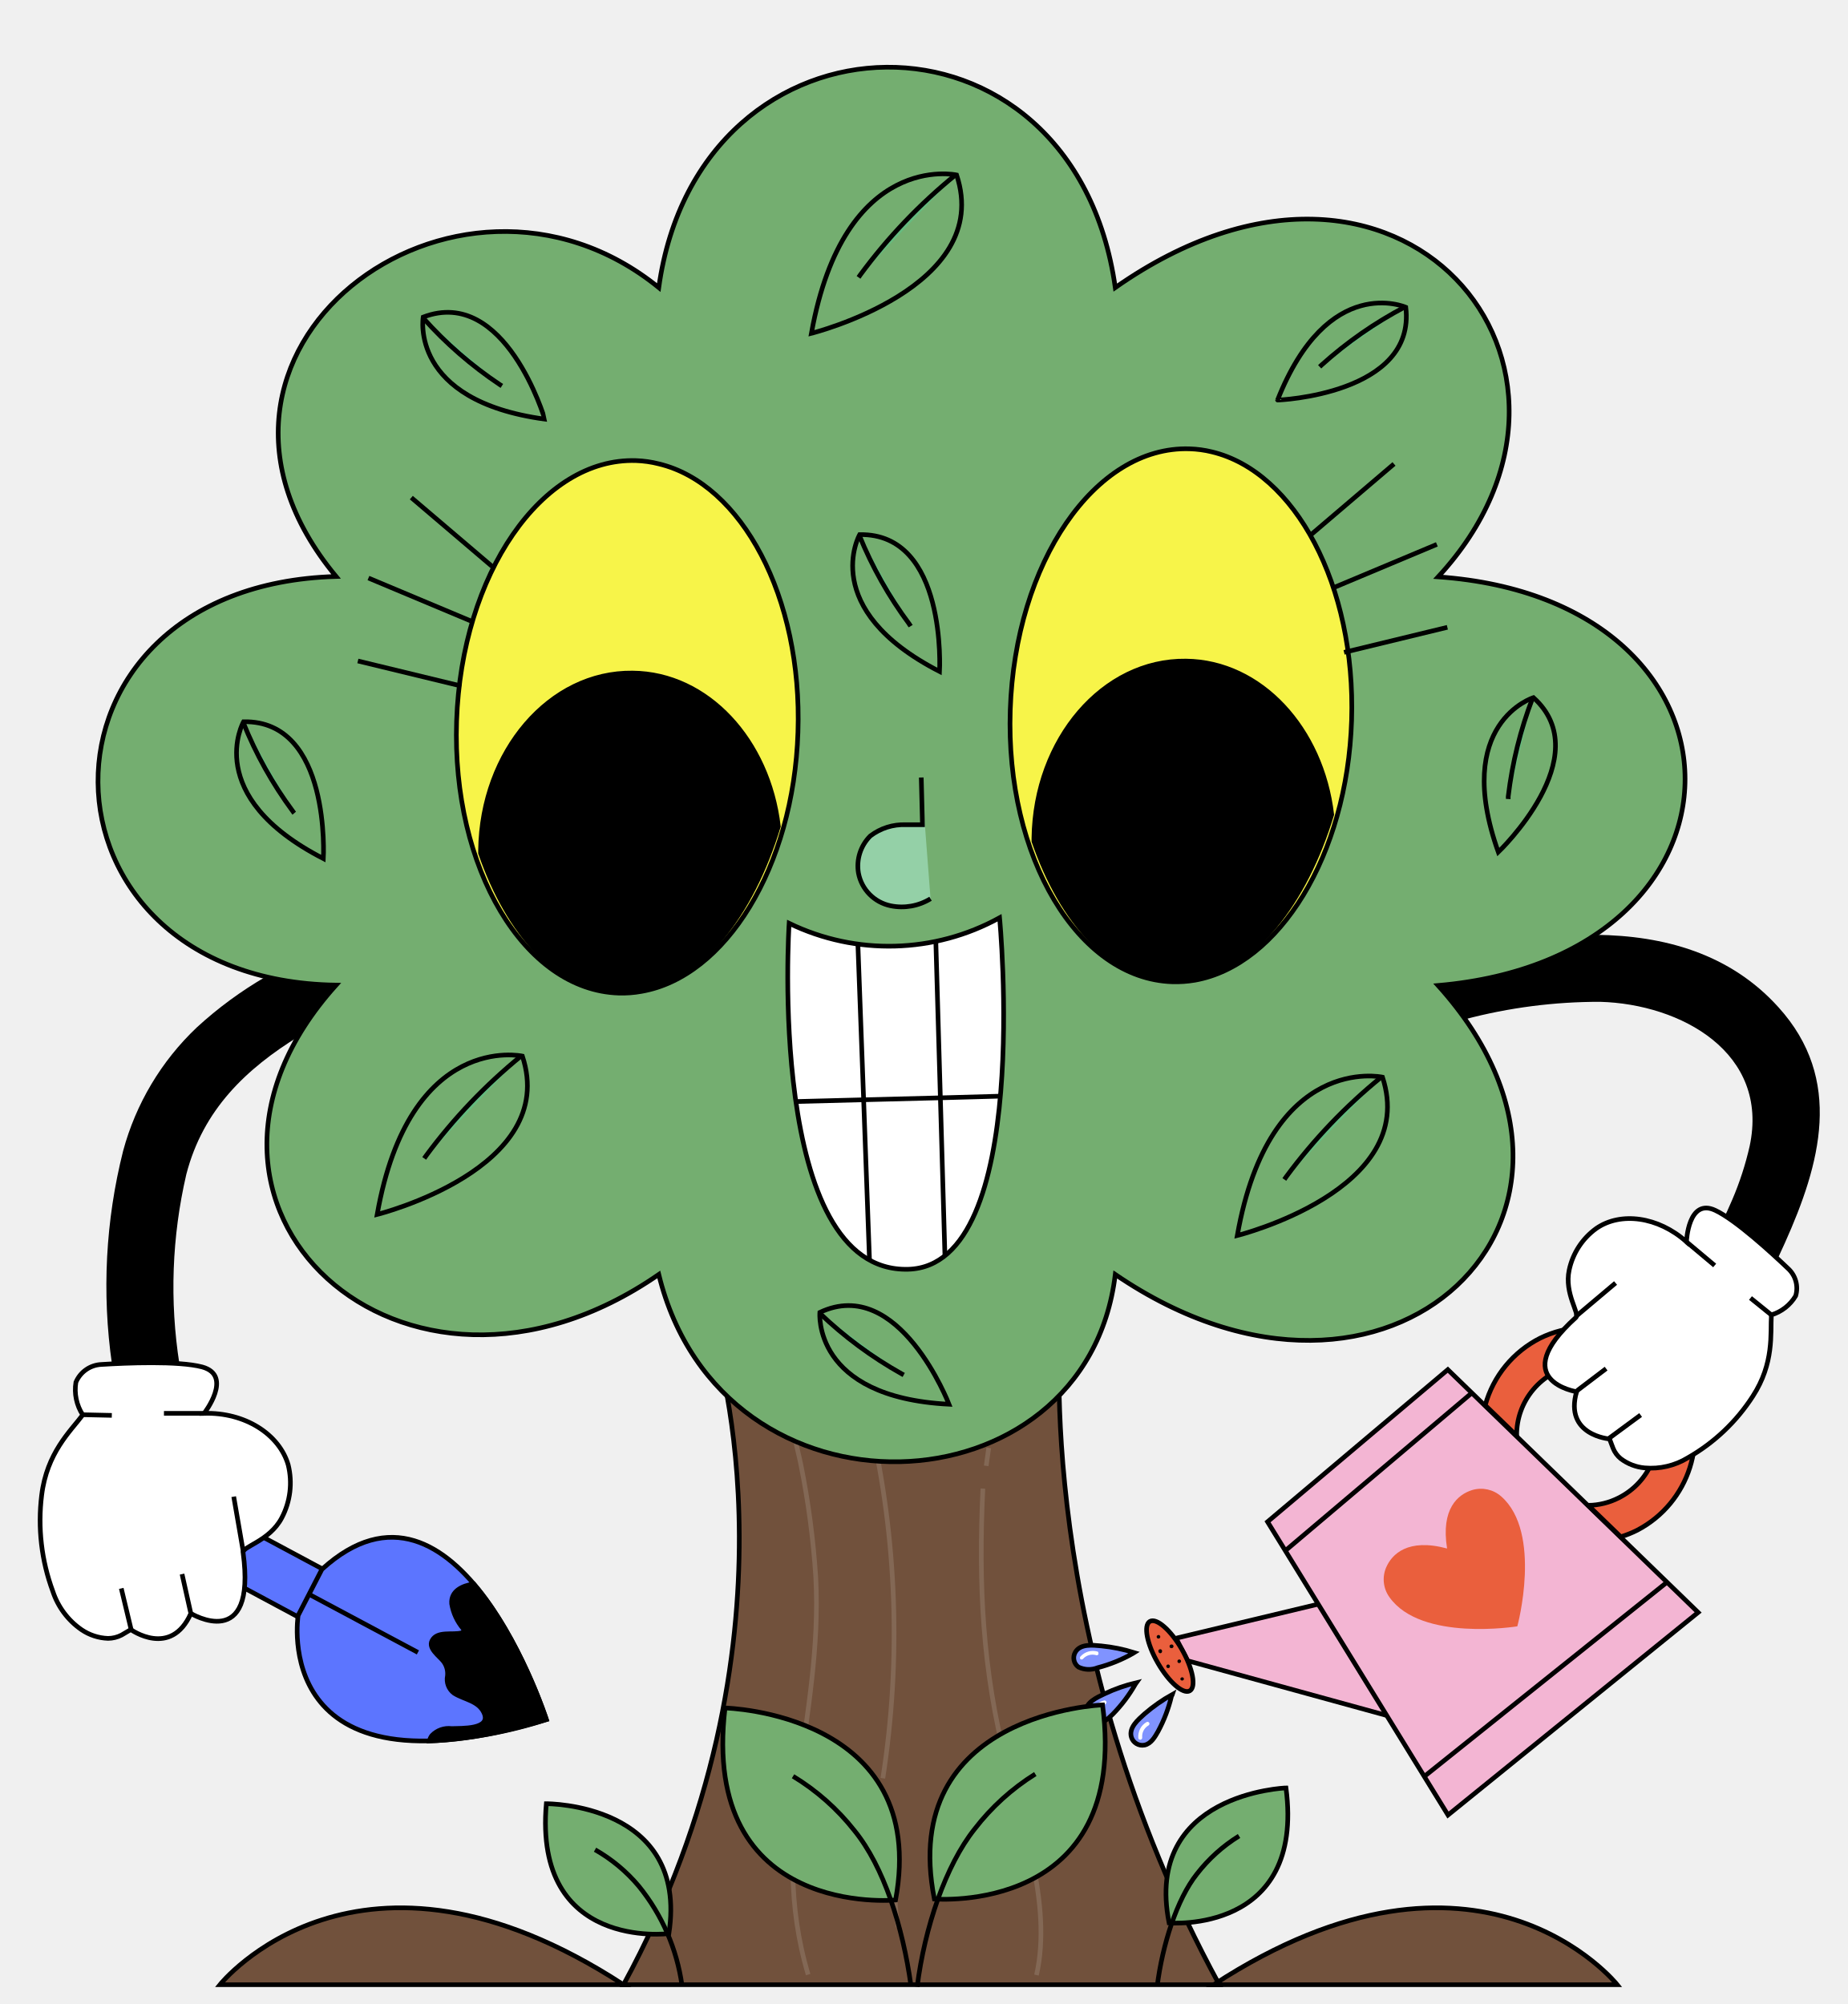
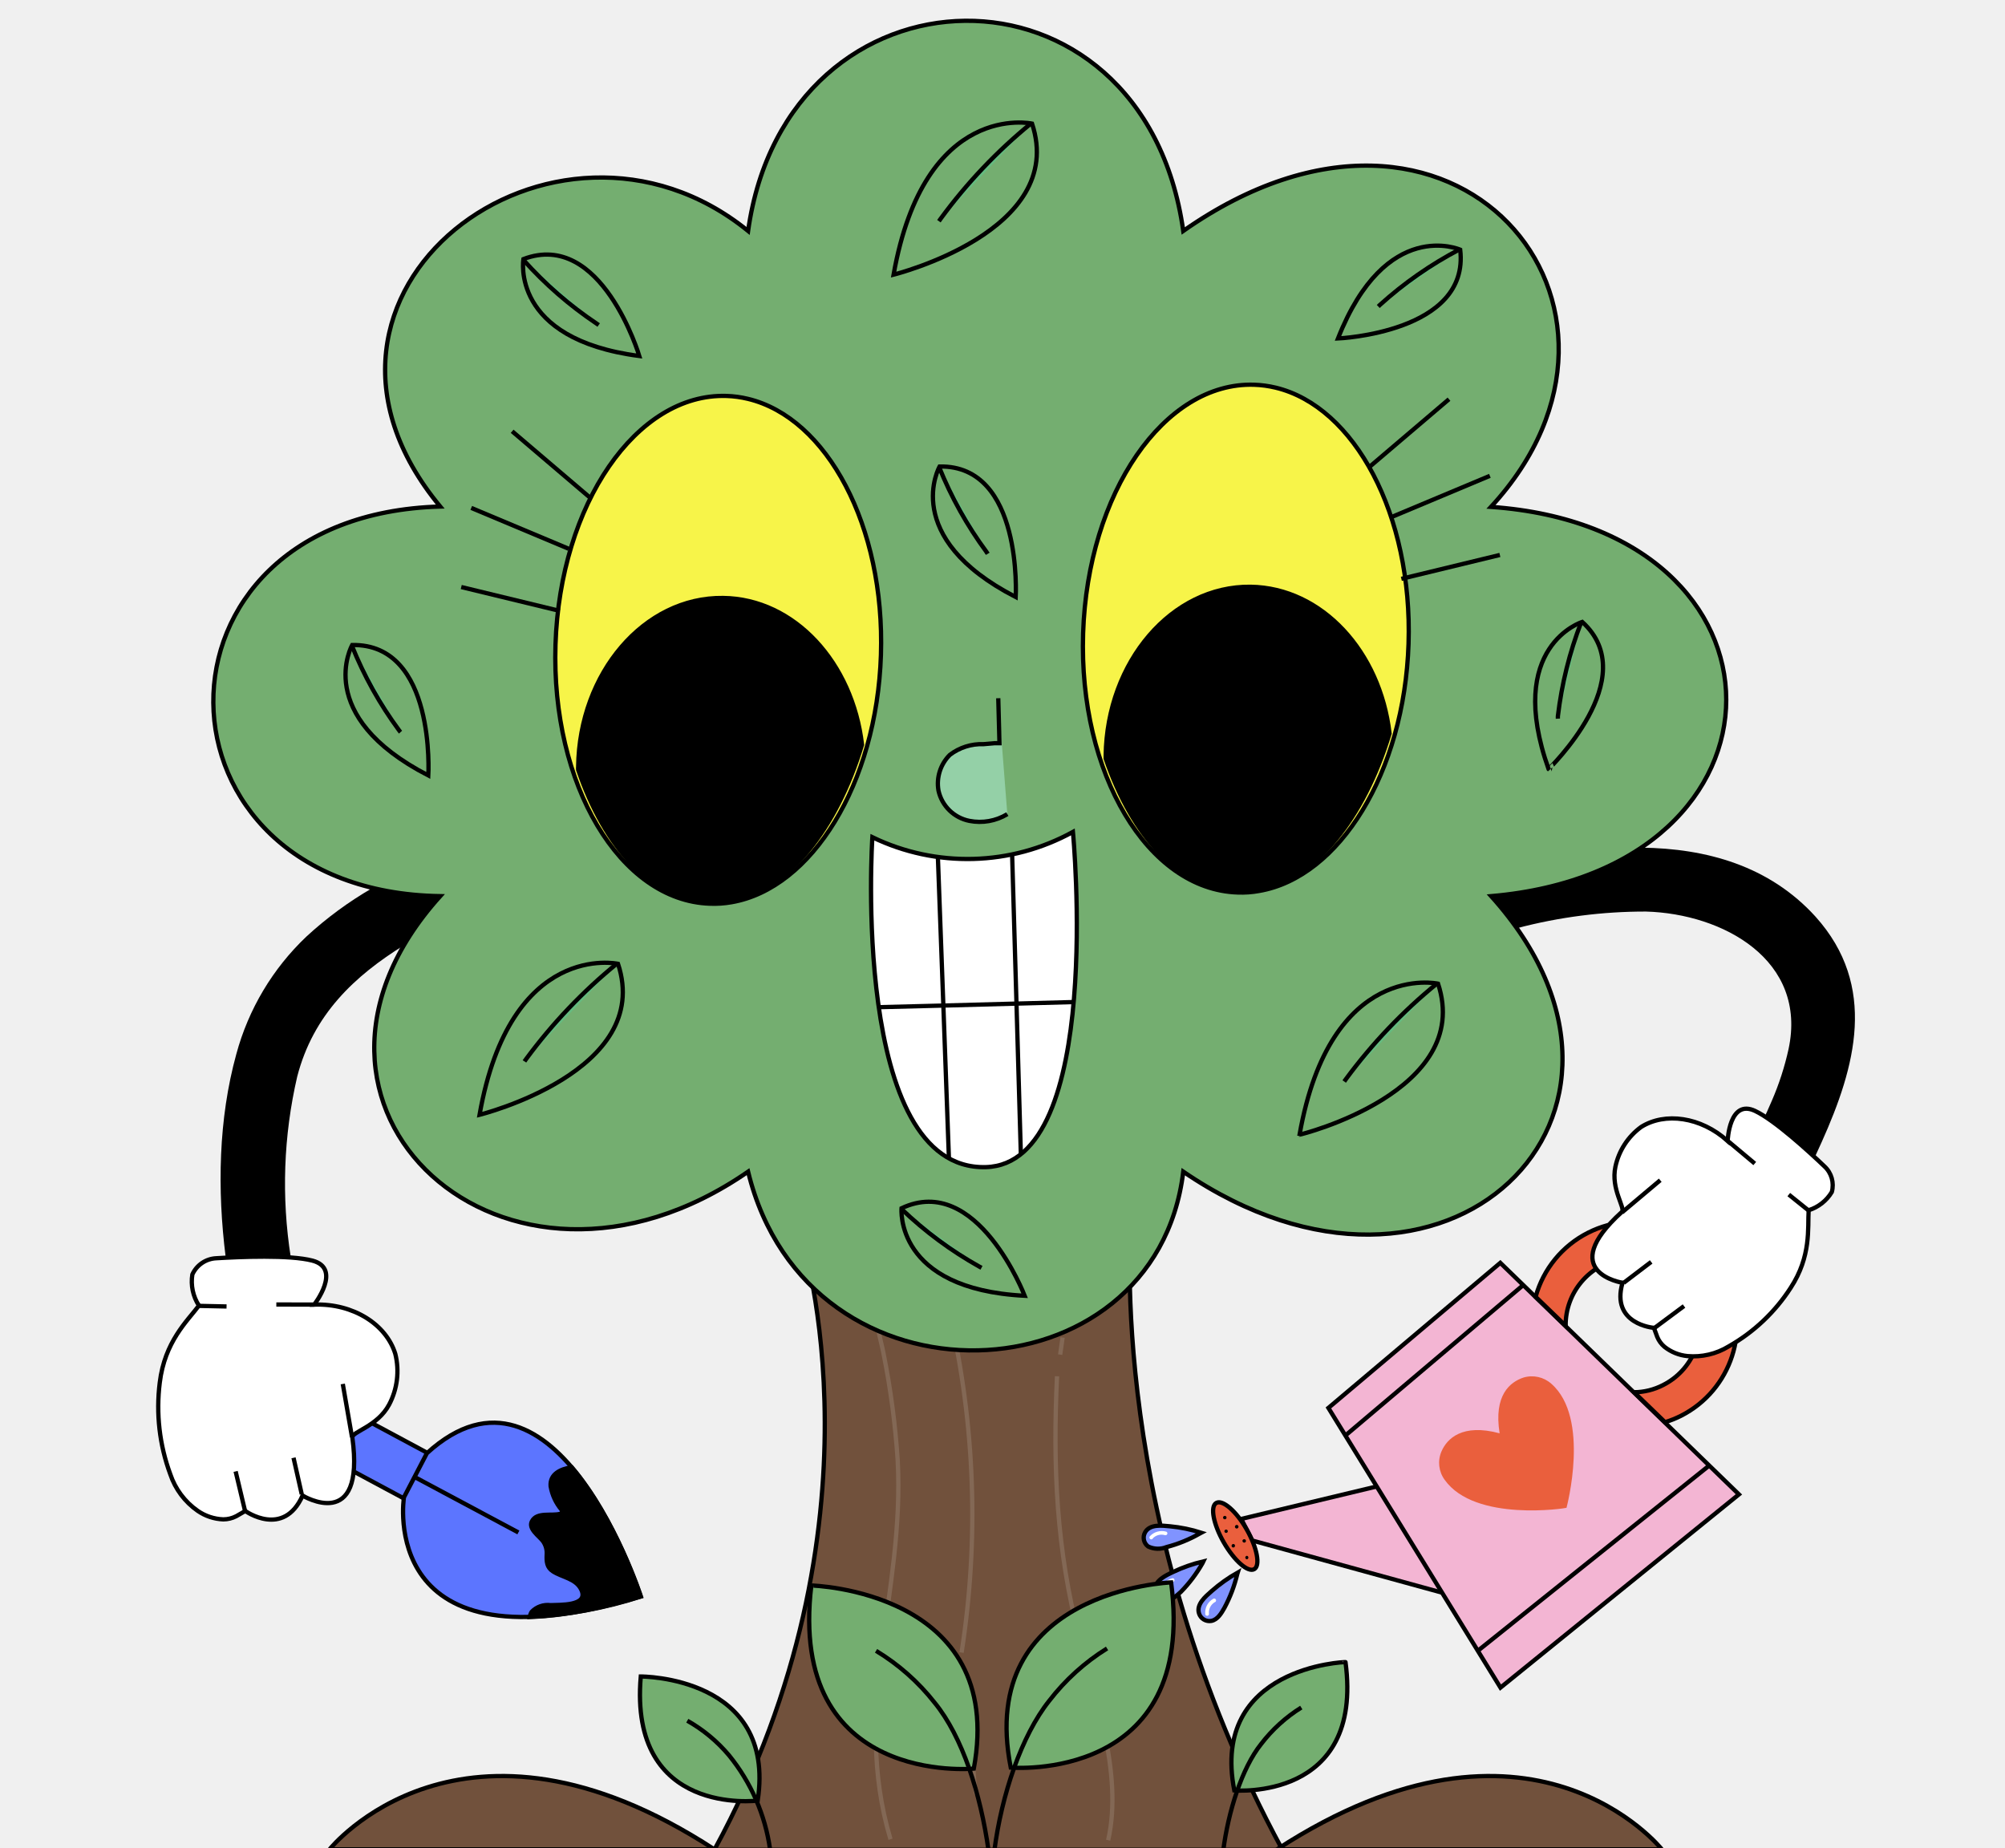
- <svg xmlns="http://www.w3.org/2000/svg" viewBox="0 0 199.12 216.02">
+ <svg xmlns="http://www.w3.org/2000/svg" viewBox="0 0 234.43 216.02">
  <defs>
    <style>.cls-1{fill:#71513c;}.cls-1,.cls-10,.cls-11,.cls-13,.cls-15,.cls-3,.cls-4,.cls-5,.cls-6,.cls-7,.cls-8,.cls-9{stroke:#000;}.cls-1,.cls-10,.cls-11,.cls-13,.cls-15,.cls-2,.cls-3,.cls-4,.cls-5,.cls-6,.cls-7,.cls-8,.cls-9{stroke-miterlimit:10;stroke-width:0.5px;}.cls-2,.cls-7{fill:none;}.cls-2{stroke:#836855;}.cls-3{fill:#74ae70;}.cls-4{fill:#64bb80;}.cls-5{fill:#94d0a7;}.cls-14,.cls-6{fill:#fff;}.cls-8{fill:#f7f449;}.cls-10{fill:#f3b5d3;}.cls-11,.cls-12{fill:#ea5f3d;}.cls-13{fill:#8093ff;}.cls-15{fill:#5c75ff;}</style>
  </defs>
  <g id="PREVIEW">
-     <path class="cls-1" d="M114.29,143.11s-3,33.91,17.12,70.83H67.2c20.07-36.92,9.9-69,9.9-69Z" />
-     <path class="cls-2" d="M85.76,152.45c-.52,1.74.22,3.68.55,5.42A90.8,90.8,0,0,1,87.92,170c.81,15.16-5.31,27.8-.82,42.85" />
-     <path class="cls-2" d="M93.77,153.28a101.52,101.52,0,0,1,1.38,38.41" />
-     <path class="cls-2" d="M105.93,160.46c-.48,10.27-.06,19.56,2.52,29.54,1.56,6,5,15.25,3.26,22.9" />
-     <path class="cls-2" d="M96.81,201.64a14.49,14.49,0,0,0,0,6.08" />
-     <path class="cls-2" d="M106.56,156.08l-.27,1.93" />
-     <path class="cls-1" d="M67.2,213.94H23.7S38.55,195.29,67.2,213.94Z" />
-     <path class="cls-1" d="M130.8,213.94h43.5S159.45,195.29,130.8,213.94Z" />
-     <path class="cls-3" d="M155,62.18C175.77,39.7,150.94,9.46,120.2,31,115.67-1.11,75.34-.24,71,31c-21.85-17.75-54.88,6.9-34.78,31.14-34.55,1-33.87,43.53,0,44.05C14.85,129.92,43.47,156.42,71,137.38c6.8,27.83,46.08,26,49.2,0,29.62,20.2,56.94-6.59,34.79-31.15C190.48,103.13,190.48,64.69,155,62.18Z" />
-     <path class="cls-3" d="M103.1,18.86S91,16.19,87.45,35.93C87.45,35.93,107.13,31,103.1,18.86Z" />
-     <path class="cls-4" d="M103,18.84A59,59,0,0,0,92.74,29.6l-.21.3" />
-     <path class="cls-3" d="M56.3,113.84s-12.15-2.68-15.65,17.07C40.65,130.91,60.32,126,56.3,113.84Z" />
-     <path class="cls-4" d="M56.19,113.81a59.37,59.37,0,0,0-10.26,10.76l-.21.3" />
-     <path class="cls-3" d="M149,116.11s-12.15-2.67-15.65,17.07C133.35,133.18,153,128.28,149,116.11Z" />
-     <path class="cls-4" d="M148.89,116.09a59,59,0,0,0-10.26,10.75l-.21.3" />
-     <path class="cls-3" d="M92.65,57.63s-4.53,8,8.61,14.75C101.26,72.38,102.11,57.45,92.65,57.63Z" />
-     <path class="cls-4" d="M92.61,57.7A43.25,43.25,0,0,0,98,67.27c0,.07.11.14.16.22" />
-     <path class="cls-3" d="M88.36,141.47s-.85,9.14,13.92,9.9C102.28,151.37,96.9,137.42,88.36,141.47Z" />
-     <path class="cls-4" d="M88.35,141.56a43.6,43.6,0,0,0,8.81,6.52l.24.13" />
-     <path class="cls-3" d="M26.25,77.8s-4.54,8,8.6,14.75C34.85,92.55,35.7,77.62,26.25,77.8Z" />
-     <path class="cls-4" d="M26.21,77.87a43,43,0,0,0,5.34,9.57,1.77,1.77,0,0,0,.16.22" />
-     <path class="cls-3" d="M45.61,34.18s-1.56,9,13.1,11C58.71,45.14,54.44,30.81,45.61,34.18Z" />
-     <path class="cls-4" d="M45.6,34.27a43.48,43.48,0,0,0,8.27,7.19l.22.14" />
-     <path class="cls-3" d="M151.51,33.12s-8.39-3.72-13.82,10C137.69,43.15,152.63,42.51,151.51,33.12Z" />
-     <path class="cls-4" d="M151.43,33.08a43.94,43.94,0,0,0-9,6.27l-.2.19" />
-     <path class="cls-3" d="M165.27,75.2s-8.75,2.72-3.79,16.65C161.48,91.85,172.3,81.53,165.27,75.2Z" />
-     <path class="cls-4" d="M165.19,75.22a44.2,44.2,0,0,0-2.64,10.64,2.45,2.45,0,0,1,0,.27" />
-     <path class="cls-5" d="M99.29,83.81l.13,5.09s-.44,0-.56,0l-1.24,0a5.93,5.93,0,0,0-3.82,1.21,4.57,4.57,0,0,0-1.28,4A4.44,4.44,0,0,0,96,97.64a5.94,5.94,0,0,0,4.29-.76" />
-     <path class="cls-6" d="M107.73,98.93s3.61,37.53-9.85,37.89c-15.33.41-12.83-37.29-12.83-37.29a24.71,24.71,0,0,0,22.68-.6Z" />
-     <polyline class="cls-7" points="100.86 101.46 101.35 118.34 101.84 135.35 101.84 135.37" />
-     <polyline class="cls-7" points="92.46 101.77 93.08 118.55 93.71 135.82" />
-     <polyline class="cls-7" points="107.82 118.16 101.35 118.34 93.08 118.55 85.78 118.74" />
-     <path class="cls-8" d="M86,78.93c-.47,14.57-7.82,26.38-16.89,27.94a11.55,11.55,0,0,1-2.43.18c-10.16-.33-18-13.44-17.47-29.31S58.4,49.32,68.56,49.65A11.56,11.56,0,0,1,71,50C79.93,52.13,86.5,64.37,86,78.93Z" />
-     <path class="cls-9" d="M83.89,89.08h0c-2.91,9.6-8.41,16.46-14.74,17.68a11.08,11.08,0,0,1-2.44.21c-6.41-.23-11.89-6.19-14.92-15,0-.11,0-.22,0-.33.14-10.66,7.48-19.21,16.39-19.09C76.22,72.62,82.81,79.81,83.89,89.08Z" />
-     <line class="cls-7" x1="39.71" y1="62.31" x2="50.73" y2="66.93" />
-     <line class="cls-7" x1="44.33" y1="53.64" x2="53.22" y2="61.21" />
-     <line class="cls-7" x1="38.57" y1="71.25" x2="49.71" y2="73.95" />
-     <path class="cls-8" d="M145.67,77.66c-.47,14.57-7.82,26.38-16.89,28a12.26,12.26,0,0,1-2.43.17c-10.16-.33-18-13.44-17.47-29.3S118,48.06,128.2,48.38a11.56,11.56,0,0,1,2.42.33C139.57,50.86,146.14,63.1,145.67,77.66Z" />
-     <path class="cls-9" d="M143.53,87.81v0c-2.91,9.59-8.41,16.45-14.74,17.68a11.07,11.07,0,0,1-2.44.2c-6.42-.23-11.89-6.18-14.92-15,0-.11,0-.22,0-.33.14-10.66,7.48-19.22,16.39-19.1C135.86,71.35,142.45,78.54,143.53,87.81Z" />
-     <line class="cls-7" x1="154.86" y1="58.68" x2="143.84" y2="63.3" />
-     <line class="cls-7" x1="150.24" y1="50.01" x2="141.35" y2="57.59" />
-     <line class="cls-7" x1="155.99" y1="67.62" x2="144.86" y2="70.32" />
-     <polygon class="cls-10" points="154.22 186.23 128 179.02 126.75 176.59 144.9 172.24 154.22 186.23" />
-     <path class="cls-11" d="M124.79,179.26c1.19,2.07,2.73,3.41,3.44,3s.33-2.41-.86-4.48-2.73-3.41-3.44-3S123.6,177.2,124.79,179.26Z" />
-     <path d="M124.66,176.43a.19.19,0,0,0,.19.2.19.19,0,0,0,.2-.19.2.2,0,0,0-.18-.2A.21.21,0,0,0,124.66,176.43Z" />
-     <path d="M127.21,181a.2.2,0,0,0,.39,0,.19.19,0,0,0-.19-.2A.21.21,0,0,0,127.21,181Z" />
-     <path d="M126.05,177.46a.18.18,0,0,0,.18.2.2.2,0,1,0,0-.39A.19.19,0,0,0,126.05,177.46Z" />
-     <path d="M124.85,178a.21.21,0,0,0,.19.21.19.19,0,0,0,.2-.19.2.2,0,1,0-.39,0Z" />
-     <path d="M126.9,179.07a.18.18,0,0,0,.18.2.21.21,0,0,0,.21-.19.19.19,0,0,0-.19-.2A.19.19,0,0,0,126.9,179.07Z" />
-     <path d="M125.7,179.61a.19.19,0,0,0,.19.2.18.18,0,0,0,.2-.18.2.2,0,0,0-.19-.21A.21.21,0,0,0,125.7,179.61Z" />
-     <polygon class="cls-10" points="136.61 164.04 156.04 147.64 183.02 173.81 156.06 195.65 136.61 164.04" />
-     <path class="cls-11" d="M166,144.24a11.53,11.53,0,0,0-5.93,7.24l3.39,3.28a7.59,7.59,0,1,1,11,6.7,7.46,7.46,0,0,1-3.28.81l3.5,3.39a11.35,11.35,0,0,0,1.79-.72A11.6,11.6,0,0,0,166,144.24Z" />
-     <path class="cls-12" d="M149.75,172.17a3.28,3.28,0,0,1-.36-3.2c.62-1.44,2.34-3.19,6.57-2.05-.69-4.33,1.2-5.83,2.7-6.3a3.3,3.3,0,0,1,3.14.69c4.45,3.91,1.74,14,1.73,14S153.17,177,149.75,172.17Z" />
-     <line class="cls-7" x1="138.51" y1="167.17" x2="158.65" y2="150.13" />
-     <line class="cls-7" x1="153.62" y1="191.4" x2="179.59" y2="170.61" />
-     <path d="M192.36,134c-.82,1.83-1.7,3.63-2.55,5.38-.52,1-1,2.09-1.5,3.1-.85,1.79-2.59,3-4.64,2.27-1.72-.58-3.11-2.84-2.27-4.63s1.88-3.78,2.86-5.68c.86-1.69,1.7-3.39,2.44-5.13a33.39,33.39,0,0,0,1.87-5.76c2.16-10.07-7.39-15.32-16.12-15.56a56.65,56.65,0,0,0-14.56,1.88c-.57-.8-1.18-1.59-1.84-2.39-.34-.41-.69-.82-1.06-1.23a35.71,35.71,0,0,0,17-5.48c7.32.08,14.45,2,19.68,7.8C198.74,116.37,196.18,125.49,192.36,134Z" />
-     <path class="cls-6" d="M181.76,133.86s.18-4.78,3.11-3.39c2.23,1.05,6.12,4.63,7.84,6.27a2.88,2.88,0,0,1,.82,2.95,4.61,4.61,0,0,1-2.62,2.05c-.11,2,.32,5.2-2,8.77a20.26,20.26,0,0,1-7,6.63,7.63,7.63,0,0,1-4.66,1.09,5,5,0,0,1-2.58-1,2.77,2.77,0,0,1-.82-1.12c-.05-.12-.38-1-.38-1s-4.91-.38-3.55-5.09c0,0-7.61-1.18-.08-8,.46-.41-1.27-2.56-.72-5.12a7.42,7.42,0,0,1,2.92-4.48C174.65,130.6,178.71,131.13,181.76,133.86Z" />
-     <line class="cls-7" x1="169.98" y1="149.9" x2="173.1" y2="147.53" />
-     <line class="cls-7" x1="173.43" y1="155.03" x2="176.82" y2="152.53" />
-     <line class="cls-7" x1="169.8" y1="141.94" x2="174.12" y2="138.3" />
-     <line class="cls-7" x1="181.76" y1="133.86" x2="184.8" y2="136.41" />
-     <line class="cls-7" x1="188.66" y1="139.92" x2="190.91" y2="141.74" />
-     <path class="cls-13" d="M122.24,178.14a17.89,17.89,0,0,0-3.55-.72c-.91-.08-2.26-.26-2.8.68a1.22,1.22,0,0,0,.34,1.6,2.57,2.57,0,0,0,2.07.07,15.7,15.7,0,0,0,3.78-1.53Z" />
-     <path class="cls-14" d="M116.75,178.79a1.36,1.36,0,0,1,1.36-.38.21.21,0,0,0,.28-.1c0-.1,0-.25-.1-.28a1.81,1.81,0,0,0-1,0,1.83,1.83,0,0,0-.84.53.21.21,0,0,0,0,.29A.22.22,0,0,0,116.75,178.79Z" />
-     <path class="cls-13" d="M126.35,182.65a18,18,0,0,0-3,2.1c-.67.61-1.73,1.48-1.41,2.52a1.23,1.23,0,0,0,1.41.84c.71-.14,1.13-.89,1.46-1.47a15.53,15.53,0,0,0,1.45-3.81C126.32,182.77,126.33,182.71,126.35,182.65Z" />
-     <path class="cls-14" d="M123.1,187.26a1.36,1.36,0,0,1,.65-1.25.22.22,0,0,0,.12-.28.22.22,0,0,0-.28-.11,1.78,1.78,0,0,0-.71.73,1.93,1.93,0,0,0-.2,1,.21.21,0,1,0,.42-.06Z" />
-     <path class="cls-13" d="M122.48,181.38a17.45,17.45,0,0,0-3.43,1.2c-.82.39-2.07.94-2.06,2a1.22,1.22,0,0,0,1.12,1.2c.72.06,1.34-.54,1.82-1a15.64,15.64,0,0,0,2.45-3.26Z" />
-     <path class="cls-14" d="M118.06,184.72a1.33,1.33,0,0,1,1-1,.23.23,0,0,0,.19-.24.21.21,0,0,0-.24-.18,1.84,1.84,0,0,0-.89.5,2,2,0,0,0-.45.88.21.21,0,0,0,.18.24A.22.22,0,0,0,118.06,184.72Z" />
-     <path class="cls-15" d="M14.11,161.33h0a2.9,2.9,0,0,0,1.18,3.93l19.53,10.48,2.74-5.11L18,160.15A2.89,2.89,0,0,0,14.11,161.33Z" />
-     <path class="cls-15" d="M34.69,169.17c14.63-13.33,24.2,16.19,24.2,16.19-30,9-26.76-11.22-26.76-11.22Z" />
-     <path class="cls-9" d="M46.55,187.08a2.51,2.51,0,0,1,2.13-.75c1-.05,4.32.14,3.48-1.71-.6-1.3-2.13-1.41-3.22-2.1a1.85,1.85,0,0,1-.71-1.88,2.22,2.22,0,0,0-.42-1.54c-.44-.58-1.68-1.4-1.25-2.24.55-1.09,2.23-.58,3.2-.85a.31.31,0,0,0,.17-.44,5.51,5.51,0,0,1-1.25-2.69c-.11-1.38,1.14-1.95,2.38-2.14,5,5.82,7.83,14.62,7.83,14.62a48.86,48.86,0,0,1-12.61,2.31A1.38,1.38,0,0,1,46.55,187.08Z" />
-     <line class="cls-6" x1="45.04" y1="178.12" x2="33.47" y2="171.94" />
-     <path d="M36.22,106.23a32.9,32.9,0,0,0-4,5.47c-5.66,3.5-10.33,7.88-12.14,14.89a53.64,53.64,0,0,0-.74,20.46c.25,1.87.58,3.73,1,5.54.11.52.22,1,.34,1.54,1.06,4.57-6,6.51-7,1.93a86.19,86.19,0,0,1-1.61-9,59.44,59.44,0,0,1,1.2-23,28.56,28.56,0,0,1,7.93-13.3,42.25,42.25,0,0,1,7.47-5.49A35,35,0,0,0,36.22,106.23Z" />
-     <path class="cls-6" d="M22,152.35s3.18-4.07-.21-5c-2.57-.68-8.27-.43-10.84-.27A3.14,3.14,0,0,0,8.18,149a5,5,0,0,0,.74,3.52c-1.33,1.76-3.87,4.08-4.43,8.66a22,22,0,0,0,1.2,10.35,8.11,8.11,0,0,0,3.09,4.14,5.44,5.44,0,0,0,2.86.94,3.22,3.22,0,0,0,1.46-.36l1-.59s4.32,3.1,6.47-1.74c0,0,7.11,4.32,5.63-6.56-.09-.66,2.83-1.22,4.16-3.73a8.09,8.09,0,0,0,.7-5.73C30.1,154.6,26.39,152.22,22,152.35Z" />
-     <line class="cls-7" x1="20.54" y1="173.8" x2="19.62" y2="169.68" />
-     <line class="cls-7" x1="14.13" y1="175.64" x2="13.07" y2="171.22" />
-     <line class="cls-7" x1="26.23" y1="167.34" x2="25.19" y2="161.33" />
-     <line class="cls-7" x1="21.96" y1="152.35" x2="17.67" y2="152.35" />
-     <line class="cls-7" x1="12.05" y1="152.57" x2="8.92" y2="152.5" />
-     <path class="cls-3" d="M96.52,204.81s-21.08,2.05-18.38-20.7C78.14,184.11,100.23,184.65,96.52,204.81Z" />
-     <path class="cls-7" d="M85.47,191.47a24.72,24.72,0,0,1,6.61,5.85c3.17,3.89,5.22,10.37,6.1,16.72" />
-     <path class="cls-3" d="M100.7,204.7s21.1,1.79,18.13-20.92C118.83,183.78,96.75,184.58,100.7,204.7Z" />
-     <path class="cls-7" d="M111.58,191.23a24.81,24.81,0,0,0-6.54,5.93c-3.12,3.92-5.38,10.6-6.19,17" />
-     <path class="cls-3" d="M126,207.28s14.66,1.24,12.6-14.55C138.58,192.73,123.23,193.29,126,207.28Z" />
-     <path class="cls-7" d="M133.54,197.91A17.23,17.23,0,0,0,129,202c-2.17,2.73-3.72,7.66-4.28,12.08" />
-     <path class="cls-3" d="M72.09,208.43s-14.6,1.87-13.21-14C58.88,194.43,74.24,194.34,72.09,208.43Z" />
-     <path class="cls-7" d="M64.13,199.39a17.28,17.28,0,0,1,4.72,3.93A21.77,21.77,0,0,1,73.5,214" />
+     <path class="cls-1" d="M132.23,143s-3,35.07,17.71,73.26H83.53c20.76-38.19,10.24-71.39,10.24-71.39Z" />
+     <path class="cls-2" d="M102.72,152.62c-.53,1.79.24,3.8.58,5.6a95,95,0,0,1,1.66,12.5c.84,15.67-5.48,28.75-.84,44.31" />
+     <path class="cls-2" d="M111,153.47a104.76,104.76,0,0,1,1.43,39.73" />
+     <path class="cls-2" d="M123.59,160.9c-.5,10.62-.07,20.23,2.6,30.55,1.62,6.24,5.18,15.77,3.38,23.69" />
+     <path class="cls-2" d="M114.16,203.49a14.78,14.78,0,0,0,0,6.28" />
+     <path class="cls-2" d="M124.24,156.37l-.28,2" />
+     <path class="cls-1" d="M83.53,216.21h-45S53.9,196.92,83.53,216.21Z" />
+     <path class="cls-1" d="M149.31,216.21h45S179,196.92,149.31,216.21Z" />
+     <path class="cls-3" d="M174.33,59.26C195.82,36,170.14,4.72,138.35,27,133.67-6.21,92-5.31,87.47,27c-22.61-18.35-56.77,7.14-36,32.22-35.74,1-35,45,0,45.55-22.1,24.5,7.5,51.91,36,32.21,7,28.79,47.65,26.92,50.88,0,30.64,20.9,58.89-6.8,36-32.21C211,101.61,211,61.85,174.33,59.26Z" />
+     <path class="cls-3" d="M120.67,14.45s-12.57-2.76-16.19,17.66C104.48,32.11,124.83,27.05,120.67,14.45Z" />
+     <path class="cls-4" d="M120.55,14.43A60.69,60.69,0,0,0,110,25.55l-.22.31" />
+     <path class="cls-3" d="M72.26,112.68s-12.57-2.77-16.19,17.65C56.07,130.33,76.42,125.27,72.26,112.68Z" />
+     <path class="cls-4" d="M72.14,112.65a61.44,61.44,0,0,0-10.6,11.13,3.46,3.46,0,0,0-.22.31" />
+     <path class="cls-3" d="M168.14,115s-12.57-2.77-16.19,17.65C152,132.68,172.3,127.62,168.14,115Z" />
+     <path class="cls-4" d="M168,115a61.46,61.46,0,0,0-10.61,11.13l-.22.31" />
+     <path class="cls-3" d="M109.86,54.54s-4.69,8.25,8.9,15.26C118.76,69.8,119.63,54.36,109.86,54.54Z" />
+     <path class="cls-4" d="M109.81,54.62a45.1,45.1,0,0,0,5.53,9.9c0,.07.11.14.16.22" />
+     <path class="cls-3" d="M105.41,141.26s-.87,9.45,14.4,10.23C119.81,151.49,114.25,137.07,105.41,141.26Z" />
+     <path class="cls-4" d="M105.41,141.35a44.78,44.78,0,0,0,9.11,6.74l.24.13" />
+     <path class="cls-3" d="M41.18,75.41s-4.69,8.24,8.9,15.25C50.08,90.66,51,75.23,41.18,75.41Z" />
+     <path class="cls-4" d="M41.14,75.48a44.62,44.62,0,0,0,5.52,9.9,1.84,1.84,0,0,0,.17.22" />
+     <path class="cls-3" d="M61.2,30.29s-1.61,9.35,13.55,11.33C74.75,41.62,70.34,26.81,61.2,30.29Z" />
+     <path class="cls-4" d="M61.19,30.38a45.2,45.2,0,0,0,8.55,7.44L70,38" />
+     <path class="cls-3" d="M170.73,29.19s-8.68-3.84-14.29,10.38C156.44,39.57,171.89,38.9,170.73,29.19Z" />
+     <path class="cls-4" d="M170.65,29.16a45,45,0,0,0-9.3,6.48l-.2.19" />
+     <path class="cls-3" d="M185,72.71s-9.06,2.82-3.93,17.22C181,89.93,192.23,79.26,185,72.71Z" />
+     <path class="cls-4" d="M184.88,72.74a45.31,45.31,0,0,0-2.73,11,2.64,2.64,0,0,0,0,.28" />
+     <path class="cls-5" d="M116.72,81.63l.14,5.26-.59,0L115,87a6.11,6.11,0,0,0-3.94,1.25,4.73,4.73,0,0,0-1.33,4.18,4.62,4.62,0,0,0,3.62,3.54,6.21,6.21,0,0,0,4.43-.79" />
+     <path class="cls-6" d="M125.45,97.26s3.73,38.82-10.19,39.19C99.41,136.87,102,97.88,102,97.88a25.57,25.57,0,0,0,23.45-.62Z" />
+     <polyline class="cls-7" points="118.34 99.88 118.85 117.33 119.36 134.93 119.36 134.95" />
+     <polyline class="cls-7" points="109.66 100.2 110.3 117.56 110.95 135.41" />
+     <polyline class="cls-7" points="125.55 117.15 118.85 117.33 110.3 117.56 102.75 117.75" />
+     <path class="cls-8" d="M103,76.58c-.49,15.06-8.09,27.28-17.47,28.9a11.74,11.74,0,0,1-2.52.17c-10.5-.34-18.59-13.9-18.06-30.3s9.47-29.4,20-29.06a12.24,12.24,0,0,1,2.5.34C96.7,48.85,103.49,61.51,103,76.58Z" />
+     <path class="cls-9" d="M100.79,87.07v0c-3,9.92-8.69,17-15.24,18.28a10.64,10.64,0,0,1-2.52.21C76.39,105.35,70.72,99.19,67.6,90a1.9,1.9,0,0,1,0-.34c.14-11,7.73-19.87,16.94-19.75C92.87,70,99.68,77.48,100.79,87.07Z" />
+     <line class="cls-7" x1="55.1" y1="59.38" x2="66.5" y2="64.16" />
+     <line class="cls-7" x1="59.88" y1="50.42" x2="69.07" y2="58.25" />
+     <line class="cls-7" x1="53.93" y1="68.63" x2="65.44" y2="71.42" />
+     <path class="cls-8" d="M164.69,75.27c-.49,15.06-8.09,27.28-17.46,28.89a11.22,11.22,0,0,1-2.52.18c-10.51-.34-18.6-13.9-18.07-30.3s9.48-29.4,20-29.06a12.43,12.43,0,0,1,2.51.34C158.38,47.54,165.18,60.2,164.69,75.27Z" />
+     <path class="cls-9" d="M162.47,85.76v0c-3,9.92-8.69,17-15.24,18.28a10.6,10.6,0,0,1-2.52.21c-6.64-.23-12.3-6.39-15.43-15.56,0-.11,0-.22,0-.34.15-11,7.74-19.87,16.95-19.75C154.55,68.73,161.36,76.17,162.47,85.76Z" />
+     <line class="cls-7" x1="174.2" y1="55.63" x2="162.79" y2="60.41" />
+     <line class="cls-7" x1="169.42" y1="46.67" x2="160.22" y2="54.5" />
+     <line class="cls-7" x1="175.37" y1="64.88" x2="163.85" y2="67.67" />
+     <polygon class="cls-10" points="173.53 187.55 146.41 180.1 145.13 177.58 163.9 173.08 173.53 187.55" />
+     <path class="cls-11" d="M143.1,180.35c1.23,2.13,2.82,3.52,3.55,3.1s.34-2.5-.88-4.64-2.82-3.52-3.56-3.1S141.87,178.21,143.1,180.35Z" />
+     <path d="M143,177.42a.2.2,0,0,0,.2.2.19.19,0,0,0,.21-.19.2.2,0,0,0-.2-.21A.21.21,0,0,0,143,177.42Z" />
+     <path d="M145.6,182.09a.21.21,0,0,0,.2.21.21.21,0,0,0,0-.41A.21.21,0,0,0,145.6,182.09Z" />
+     <path d="M144.39,178.48a.21.21,0,1,0,.21-.2A.22.22,0,0,0,144.39,178.48Z" />
+     <path d="M143.16,179a.19.19,0,0,0,.19.21.19.19,0,0,0,.21-.19.2.2,0,1,0-.4,0Z" />
+     <path d="M145.27,180.14a.21.21,0,0,0,.2.21.2.2,0,0,0,.21-.19.2.2,0,0,0-.2-.21A.2.2,0,0,0,145.27,180.14Z" />
+     <path d="M144,180.71a.2.2,0,0,0,.19.21.2.2,0,0,0,.21-.2.19.19,0,0,0-.19-.21A.2.2,0,0,0,144,180.71Z" />
+     <polygon class="cls-10" points="155.32 164.6 175.42 147.64 203.32 174.71 175.44 197.3 155.32 164.6" />
+     <path class="cls-11" d="M185.68,144.12a11.94,11.94,0,0,0-6.13,7.49l3.51,3.39a7.85,7.85,0,1,1,11.39,6.93,7.55,7.55,0,0,1-3.39.84l3.62,3.5a11.51,11.51,0,0,0,1.85-.74,12,12,0,0,0-10.85-21.41Z" />
+     <path class="cls-12" d="M168.91,173a3.36,3.36,0,0,1-.37-3.31c.64-1.49,2.42-3.3,6.8-2.12-.72-4.48,1.23-6,2.79-6.52a3.42,3.42,0,0,1,3.25.72c4.6,4,1.79,14.47,1.78,14.51S172.45,178,168.91,173Z" />
+     <line class="cls-7" x1="157.29" y1="167.84" x2="178.12" y2="150.22" />
+     <line class="cls-7" x1="172.91" y1="192.9" x2="199.77" y2="171.4" />
+     <path d="M213,133.51c-.84,1.89-1.76,3.75-2.64,5.56-.53,1.09-1.06,2.16-1.55,3.21-.88,1.85-2.68,3.08-4.79,2.35-1.78-.6-3.23-2.94-2.36-4.79s2-3.9,3-5.88c.89-1.74,1.76-3.5,2.52-5.3a32.94,32.94,0,0,0,1.94-6c2.24-10.41-7.65-15.84-16.67-16.09a58.71,58.71,0,0,0-15.06,1.94c-.58-.82-1.22-1.64-1.9-2.47-.35-.42-.72-.84-1.1-1.27,7.3-.63,13.15-2.72,17.54-5.67,7.58.09,14.95,2.12,20.35,8.07C219.58,115.3,216.94,124.73,213,133.51Z" />
+     <path class="cls-6" d="M202,133.39s.18-4.95,3.21-3.51c2.31,1.09,6.33,4.78,8.11,6.48a3,3,0,0,1,.86,3,4.85,4.85,0,0,1-2.71,2.13c-.12,2.1.32,5.37-2.1,9.07a20.86,20.86,0,0,1-7.25,6.85,7.9,7.9,0,0,1-4.82,1.13,5.12,5.12,0,0,1-2.68-1.08,3,3,0,0,1-.85-1.16l-.39-1.06s-5.08-.4-3.67-5.27c0,0-7.87-1.22-.08-8.28.47-.43-1.32-2.64-.75-5.3a7.75,7.75,0,0,1,3-4.63C194.66,130,198.86,130.56,202,133.39Z" />
+     <line class="cls-7" x1="189.84" y1="149.98" x2="193.06" y2="147.53" />
+     <line class="cls-7" x1="193.4" y1="155.29" x2="196.9" y2="152.69" />
+     <line class="cls-7" x1="189.65" y1="141.74" x2="194.12" y2="137.98" />
+     <line class="cls-7" x1="202.02" y1="133.39" x2="205.17" y2="136.03" />
+     <line class="cls-7" x1="209.15" y1="139.66" x2="211.49" y2="141.54" />
+     <path class="cls-13" d="M140.46,179.19a17.72,17.72,0,0,0-3.67-.75c-.94-.09-2.34-.27-2.9.7a1.28,1.28,0,0,0,.35,1.66,2.67,2.67,0,0,0,2.15.07,15.91,15.91,0,0,0,3.9-1.59Z" />
+     <path class="cls-14" d="M134.78,179.86a1.41,1.41,0,0,1,1.41-.39.23.23,0,0,0,.29-.12.22.22,0,0,0-.11-.28,1.91,1.91,0,0,0-1.06,0,1.89,1.89,0,0,0-.87.54.22.22,0,0,0,.34.28Z" />
+     <path class="cls-13" d="M144.71,183.85a18.28,18.28,0,0,0-3.06,2.18c-.7.62-1.79,1.52-1.46,2.59a1.28,1.28,0,0,0,1.45.88c.74-.15,1.18-.92,1.52-1.52a16.34,16.34,0,0,0,1.5-3.94C144.68,184,144.69,183.91,144.71,183.85Z" />
+     <path class="cls-14" d="M141.35,188.62a1.41,1.41,0,0,1,.67-1.3.22.22,0,1,0-.17-.4,1.85,1.85,0,0,0-.93,1.76.22.22,0,1,0,.43-.06Z" />
+     <path class="cls-13" d="M140.7,182.54a17.7,17.7,0,0,0-3.54,1.24c-.85.4-2.14,1-2.13,2.08a1.28,1.28,0,0,0,1.16,1.25c.75.06,1.38-.56,1.88-1a16.27,16.27,0,0,0,2.53-3.36Z" />
+     <path class="cls-14" d="M136.13,186a1.4,1.4,0,0,1,1-1.06c.12,0,.21-.11.19-.24a.21.21,0,0,0-.24-.19,1.89,1.89,0,0,0-.92.52,1.94,1.94,0,0,0-.47.91.22.22,0,1,0,.43.06Z" />
+     <path class="cls-15" d="M28.62,161.8h0a3,3,0,0,0,1.23,4.06l20.2,10.84,2.83-5.28-20.2-10.84A3,3,0,0,0,28.62,161.8Z" />
+     <path class="cls-15" d="M49.91,169.9c15.13-13.78,25,16.75,25,16.75-31,9.33-27.68-11.6-27.68-11.6Z" />
+     <path class="cls-9" d="M62.17,188.43a2.61,2.61,0,0,1,2.21-.77c1-.06,4.47.14,3.6-1.78-.62-1.34-2.21-1.45-3.33-2.17-.73-.47-.76-1.15-.73-1.94a2.39,2.39,0,0,0-.44-1.6c-.46-.6-1.74-1.44-1.29-2.31.57-1.13,2.31-.6,3.31-.88a.31.31,0,0,0,.17-.45,5.79,5.79,0,0,1-1.29-2.78c-.11-1.44,1.17-2,2.46-2.22,5.14,6,8.1,15.12,8.1,15.12a50.58,50.58,0,0,1-13,2.39A1.68,1.68,0,0,1,62.17,188.43Z" />
+     <line class="cls-6" x1="60.61" y1="179.16" x2="48.65" y2="172.77" />
+     <path d="M51.49,104.81a35.06,35.06,0,0,0-4.19,5.66c-5.85,3.62-10.68,8.15-12.55,15.4A55.42,55.42,0,0,0,34,147c.26,1.95.6,3.87,1,5.74.12.53.23,1.06.35,1.59,1.1,4.73-6.18,6.73-7.28,2A89.5,89.5,0,0,1,26.39,147c-1-7.95-.85-16.19,1.24-23.76a29.55,29.55,0,0,1,8.2-13.75,43.32,43.32,0,0,1,7.73-5.68A36,36,0,0,0,51.49,104.81Z" />
+     <path class="cls-6" d="M36.74,152.52s3.29-4.22-.21-5.14c-2.67-.7-8.56-.44-11.21-.28A3.24,3.24,0,0,0,22.49,149a5.19,5.19,0,0,0,.77,3.64c-1.38,1.82-4,4.22-4.58,9a22.7,22.7,0,0,0,1.23,10.71,8.51,8.51,0,0,0,3.2,4.28,5.61,5.61,0,0,0,3,1,3.3,3.3,0,0,0,1.51-.37l1.06-.61s4.47,3.2,6.7-1.8c0,0,7.35,4.47,5.82-6.78-.1-.68,2.92-1.27,4.3-3.86a8.37,8.37,0,0,0,.72-5.93C45.16,154.84,41.32,152.37,36.74,152.52Z" />
+     <line class="cls-7" x1="35.28" y1="174.69" x2="34.32" y2="170.43" />
+     <line class="cls-7" x1="28.64" y1="176.6" x2="27.55" y2="172.02" />
+     <line class="cls-7" x1="41.16" y1="168.02" x2="40.08" y2="161.8" />
+     <line class="cls-7" x1="36.74" y1="152.52" x2="32.31" y2="152.51" />
+     <line class="cls-7" x1="26.49" y1="152.74" x2="23.26" y2="152.67" />
+     <path class="cls-3" d="M113.86,206.77s-21.8,2.12-19-21.41C94.84,185.36,117.69,185.92,113.86,206.77Z" />
+     <path class="cls-7" d="M102.43,193a25.45,25.45,0,0,1,6.84,6.05c3.28,4,5.39,10.72,6.31,17.28" />
+     <path class="cls-3" d="M118.18,206.65S140,208.5,136.93,185C136.93,185,114.09,185.85,118.18,206.65Z" />
+     <path class="cls-7" d="M129.44,192.72a25.63,25.63,0,0,0-6.77,6.13c-3.23,4.06-5.57,11-6.41,17.54" />
+     <path class="cls-3" d="M144.32,209.32s15.17,1.29,13-15C157.36,194.28,141.48,194.86,144.32,209.32Z" />
+     <path class="cls-7" d="M152.15,199.63a17.73,17.73,0,0,0-4.7,4.27c-2.25,2.82-3.85,7.92-4.43,12.49" />
+     <path class="cls-3" d="M88.59,210.51S73.49,212.44,74.92,196C74.92,196,90.81,195.94,88.59,210.51Z" />
+     <path class="cls-7" d="M80.36,201.17a17.74,17.74,0,0,1,4.88,4.05,22.37,22.37,0,0,1,4.8,11" />
  </g>
</svg>
